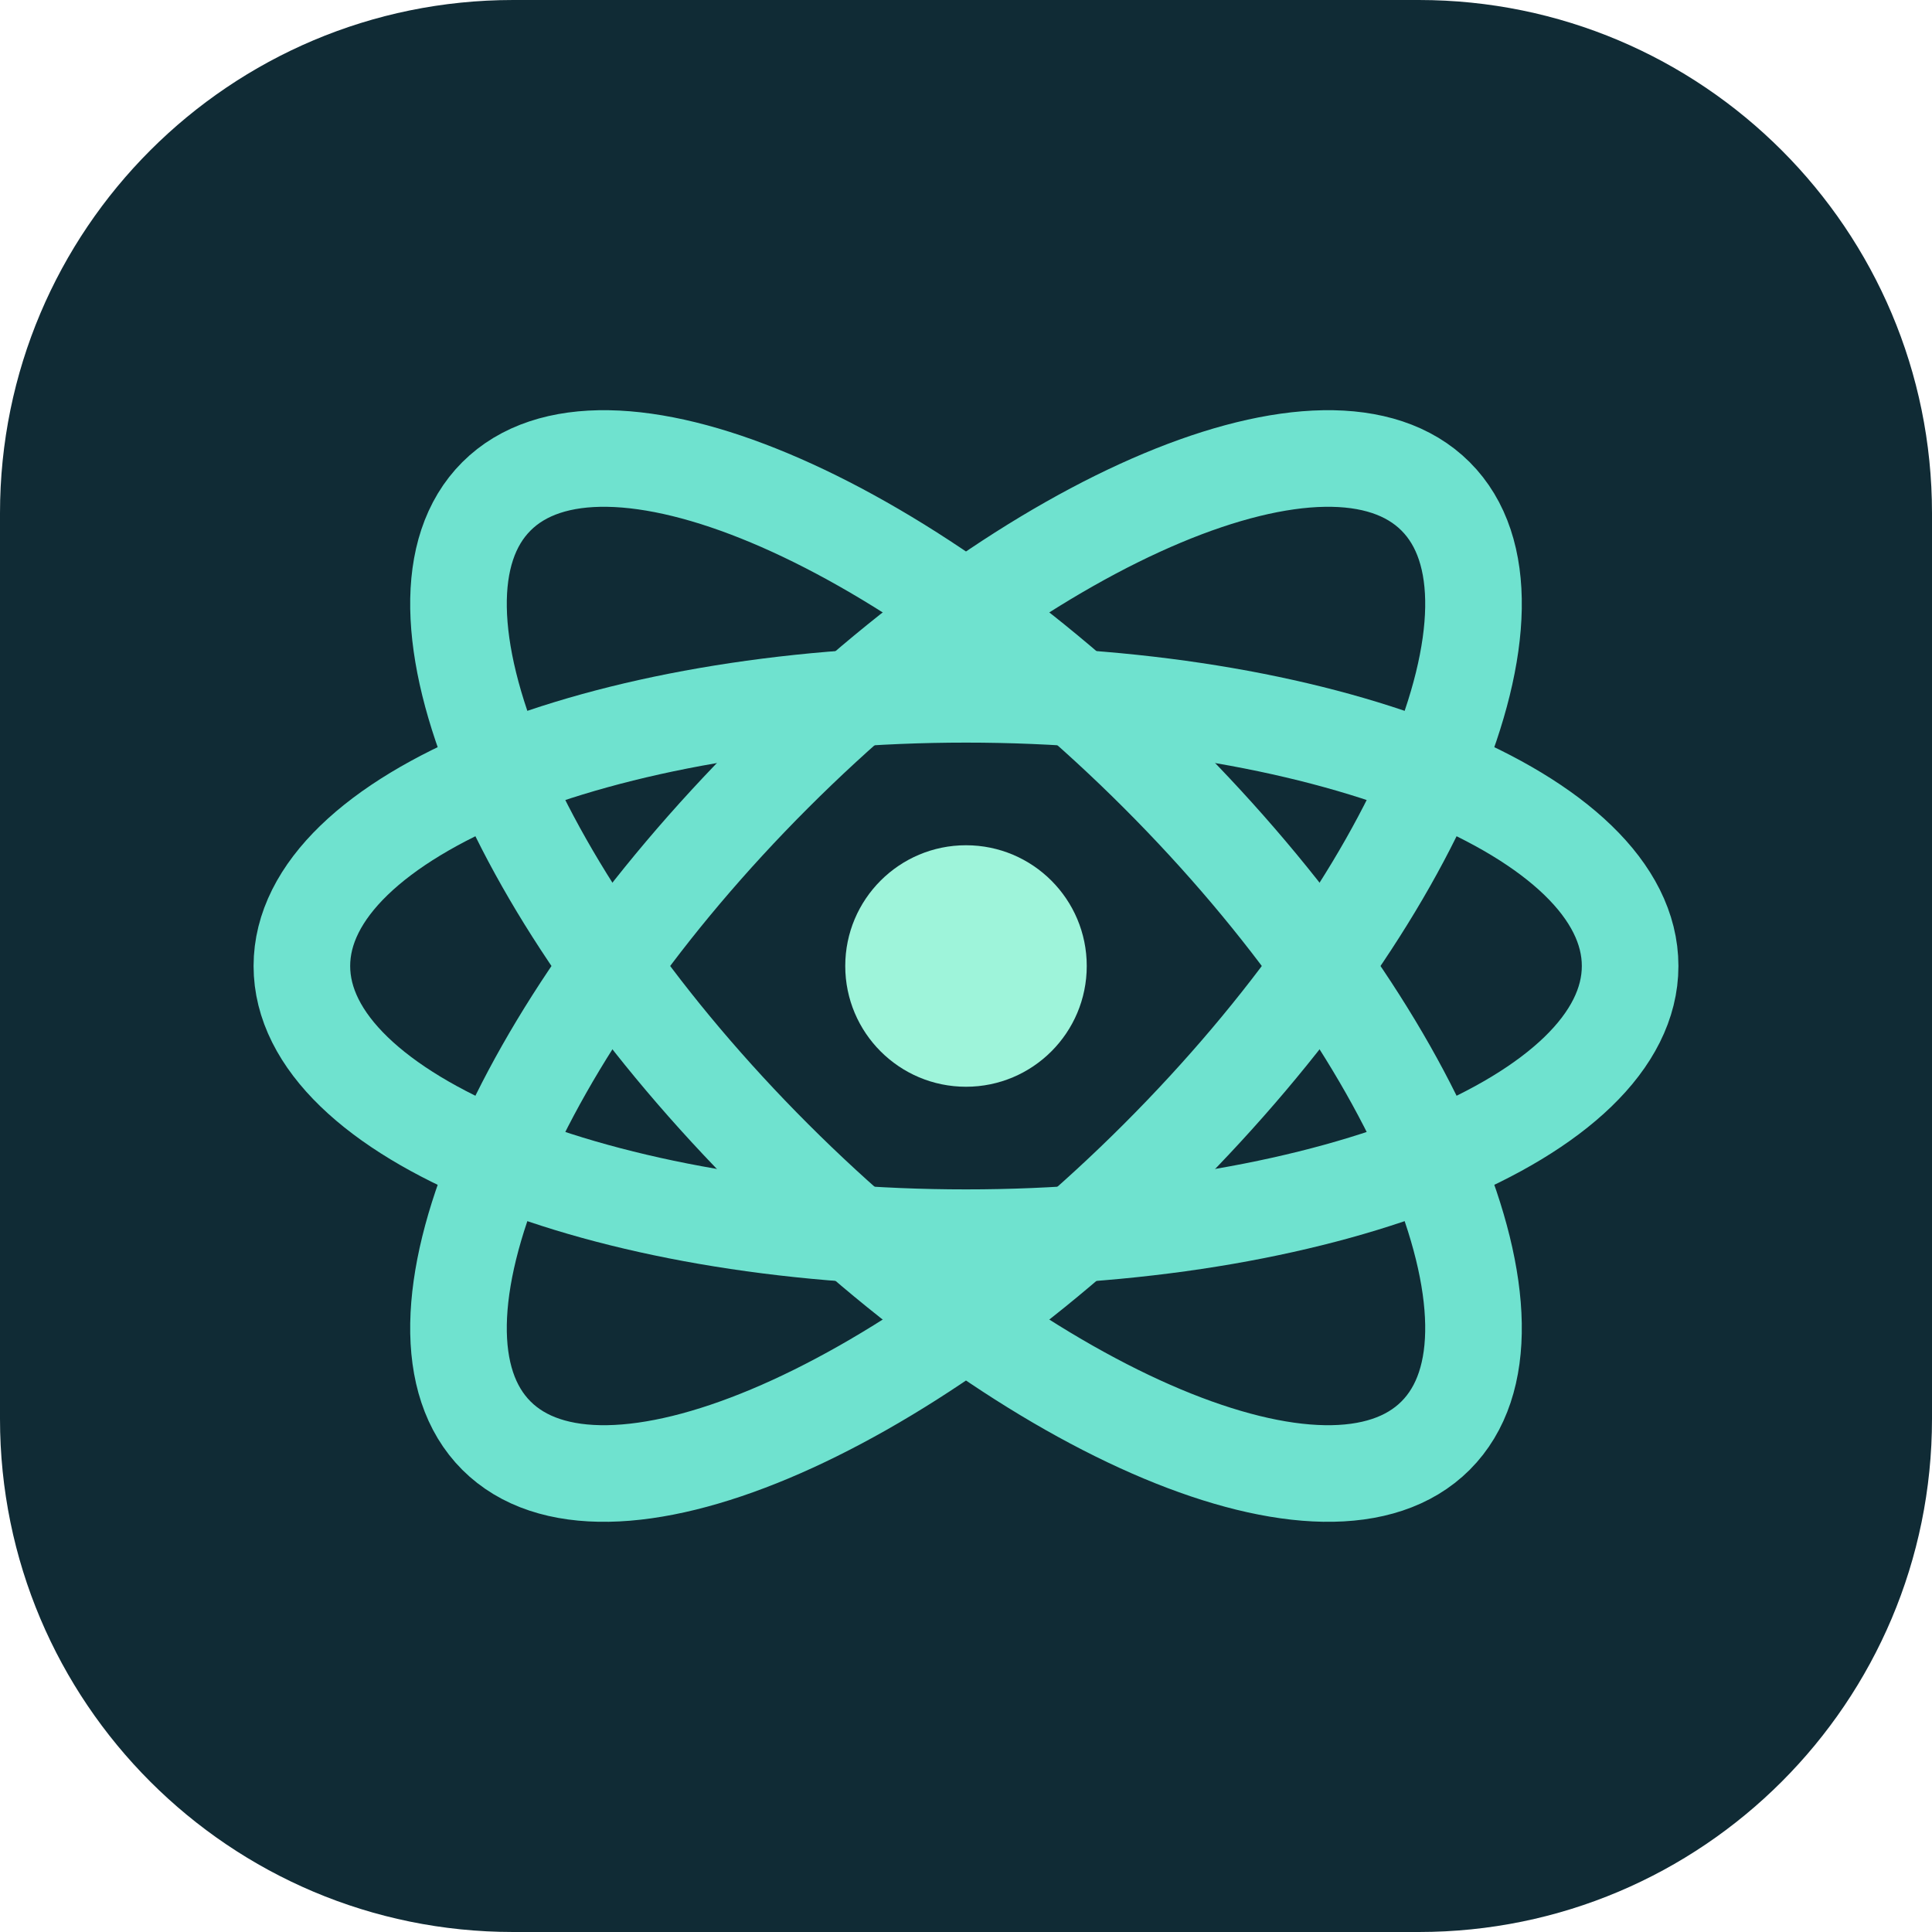
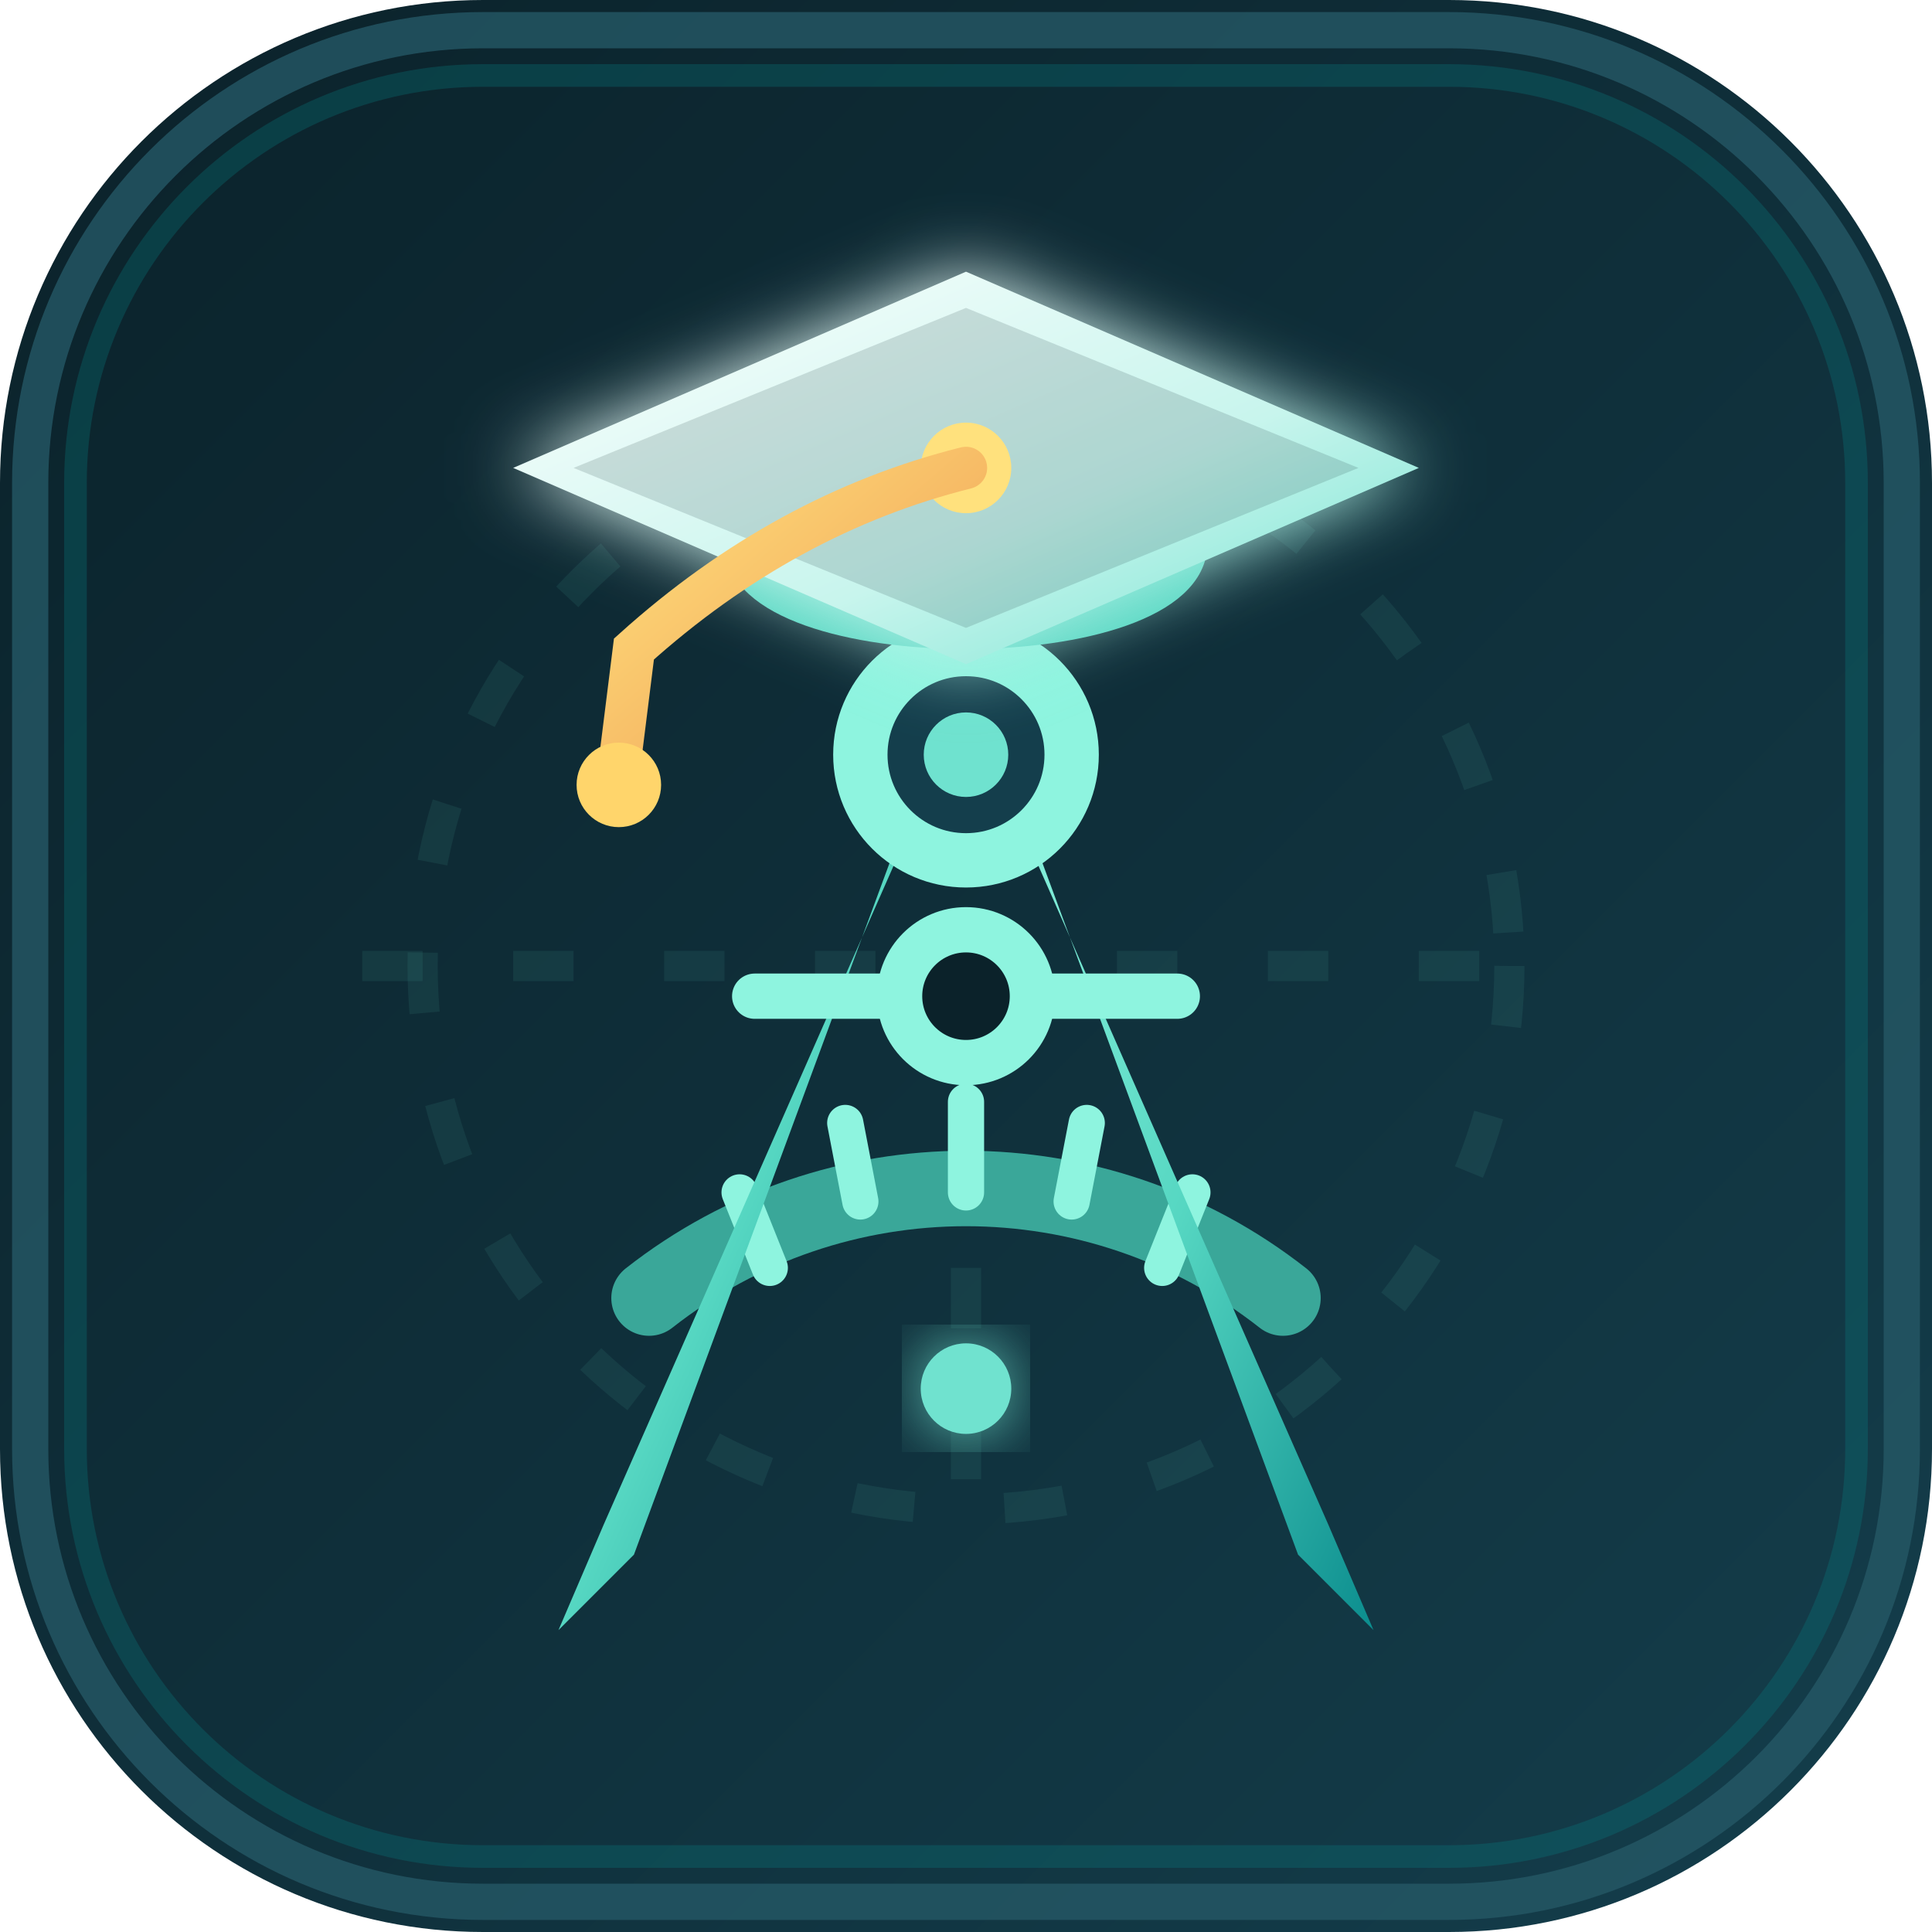
- <svg xmlns="http://www.w3.org/2000/svg" viewBox="0 0 64 64">
-   <rect width="64" height="64" rx="17" fill="#102b35" />
-   <g fill="none" stroke="#6fe2cf" stroke-width="3.2">
-     <ellipse cx="32" cy="32" rx="22" ry="9" transform="rotate(45 32 32)" />
-     <ellipse cx="32" cy="32" rx="22" ry="9" transform="rotate(-45 32 32)" />
-     <ellipse cx="32" cy="32" rx="22" ry="9" />
+ <svg xmlns="http://www.w3.org/2000/svg" viewBox="0 0 64 64" width="64" height="64" role="img" aria-label="OpenSTEMTool Logo">
+   <defs>
+     <linearGradient id="ostBg" x1="0%" y1="0%" x2="100%" y2="100%">
+       <stop offset="0%" stop-color="#0b222a" />
+       <stop offset="50%" stop-color="#0f2f3a" />
+       <stop offset="100%" stop-color="#143e4c" />
+     </linearGradient>
+     <linearGradient id="toolMetal" x1="0%" y1="0%" x2="100%" y2="100%">
+       <stop offset="0%" stop-color="#8ef4df" />
+       <stop offset="50%" stop-color="#56d7c2" />
+       <stop offset="100%" stop-color="#0b8d8e" />
+     </linearGradient>
+     <linearGradient id="gradCap" x1="0%" y1="0%" x2="100%" y2="100%">
+       <stop offset="0%" stop-color="#ffffff" />
+       <stop offset="60%" stop-color="#c8f5ed" />
+       <stop offset="100%" stop-color="#6fe2cf" />
+     </linearGradient>
+     <linearGradient id="tasselGold" x1="0%" y1="0%" x2="100%" y2="100%">
+       <stop offset="0%" stop-color="#ffe17d" />
+       <stop offset="100%" stop-color="#ef9951" />
+     </linearGradient>
+     <filter id="glow" x="-20%" y="-20%" width="140%" height="140%">
+       <feGaussianBlur stdDeviation="1.2" result="blur" />
+       <feComposite in="SourceGraphic" in2="blur" operator="over" />
+     </filter>
+   </defs>
+   <rect width="64" height="64" rx="16" fill="url(#ostBg)" />
+   <rect x="1" y="1" width="62" height="62" rx="15" fill="none" stroke="#255866" stroke-width="1.2" stroke-opacity="0.8" />
+   <rect x="2.5" y="2.5" width="59" height="59" rx="13.5" fill="none" stroke="#087e80" stroke-width="0.75" stroke-opacity="0.3" />
+   <g stroke="#6fe2cf" stroke-opacity="0.08" stroke-width="1" stroke-dasharray="2 3">
+     <line x1="12" y1="32" x2="52" y2="32" />
+     <line x1="32" y1="12" x2="32" y2="52" />
+     <circle cx="32" cy="32" r="18" fill="none" />
  </g>
-   <circle cx="32" cy="32" r="4" fill="#9ef4da" />
+   <path d="M 21.5 43 A 17 17 0 0 1 42.5 43" fill="none" stroke="#3aa799" stroke-width="2.5" stroke-linecap="round" />
+   <g stroke="#8ef4df" stroke-width="1.2" stroke-linecap="round">
+     <line x1="24.5" y1="39.5" x2="25.5" y2="42" />
+     <line x1="28" y1="37.2" x2="28.5" y2="39.8" />
+     <line x1="32" y1="36.5" x2="32" y2="39.5" />
+     <line x1="36" y1="37.2" x2="35.5" y2="39.8" />
+     <line x1="39.5" y1="39.5" x2="38.5" y2="42" />
+   </g>
+   <path d="M 31 25.5 L 20 50.5 L 18.5 54 L 21 51.5 L 29.5 28.5 Z" fill="url(#toolMetal)" />
+   <path d="M 33 25.5 L 44 50.5 L 45.5 54 L 43 51.5 L 34.5 28.5 Z" fill="url(#toolMetal)" />
+   <line x1="25" y1="33" x2="39" y2="33" stroke="#8ef4df" stroke-width="1.5" stroke-linecap="round" />
+   <circle cx="32" cy="33" r="2.2" fill="#0b222a" stroke="#8ef4df" stroke-width="1.5" />
+   <circle cx="32" cy="25" r="3.5" fill="#143e4c" stroke="#8ef4df" stroke-width="1.8" />
+   <circle cx="32" cy="25" r="1.4" fill="#6fe2cf" />
+   <path d="M 24.5 18 C 24.5 22 39.5 22 39.5 18 Z" fill="#0c2c36" stroke="#56d7c2" stroke-width="1" />
+   <polygon points="32,9 47,15.5 32,22 17,15.5" fill="url(#gradCap)" filter="url(#glow)" />
+   <polygon points="32,10.2 45,15.5 32,20.8 19,15.5" fill="#0d2832" opacity="0.15" />
+   <circle cx="32" cy="15.5" r="1.5" fill="#ffe17d" />
+   <path d="M 32 15.5 Q 26 17 21 21.5 L 20.5 25.5" fill="none" stroke="url(#tasselGold)" stroke-width="1.4" stroke-linecap="round" />
+   <circle cx="20.5" cy="26" r="1.4" fill="#ffd56b" />
+   <circle cx="32" cy="46" r="1.5" fill="#6fe2cf" filter="url(#glow)" />
</svg>
